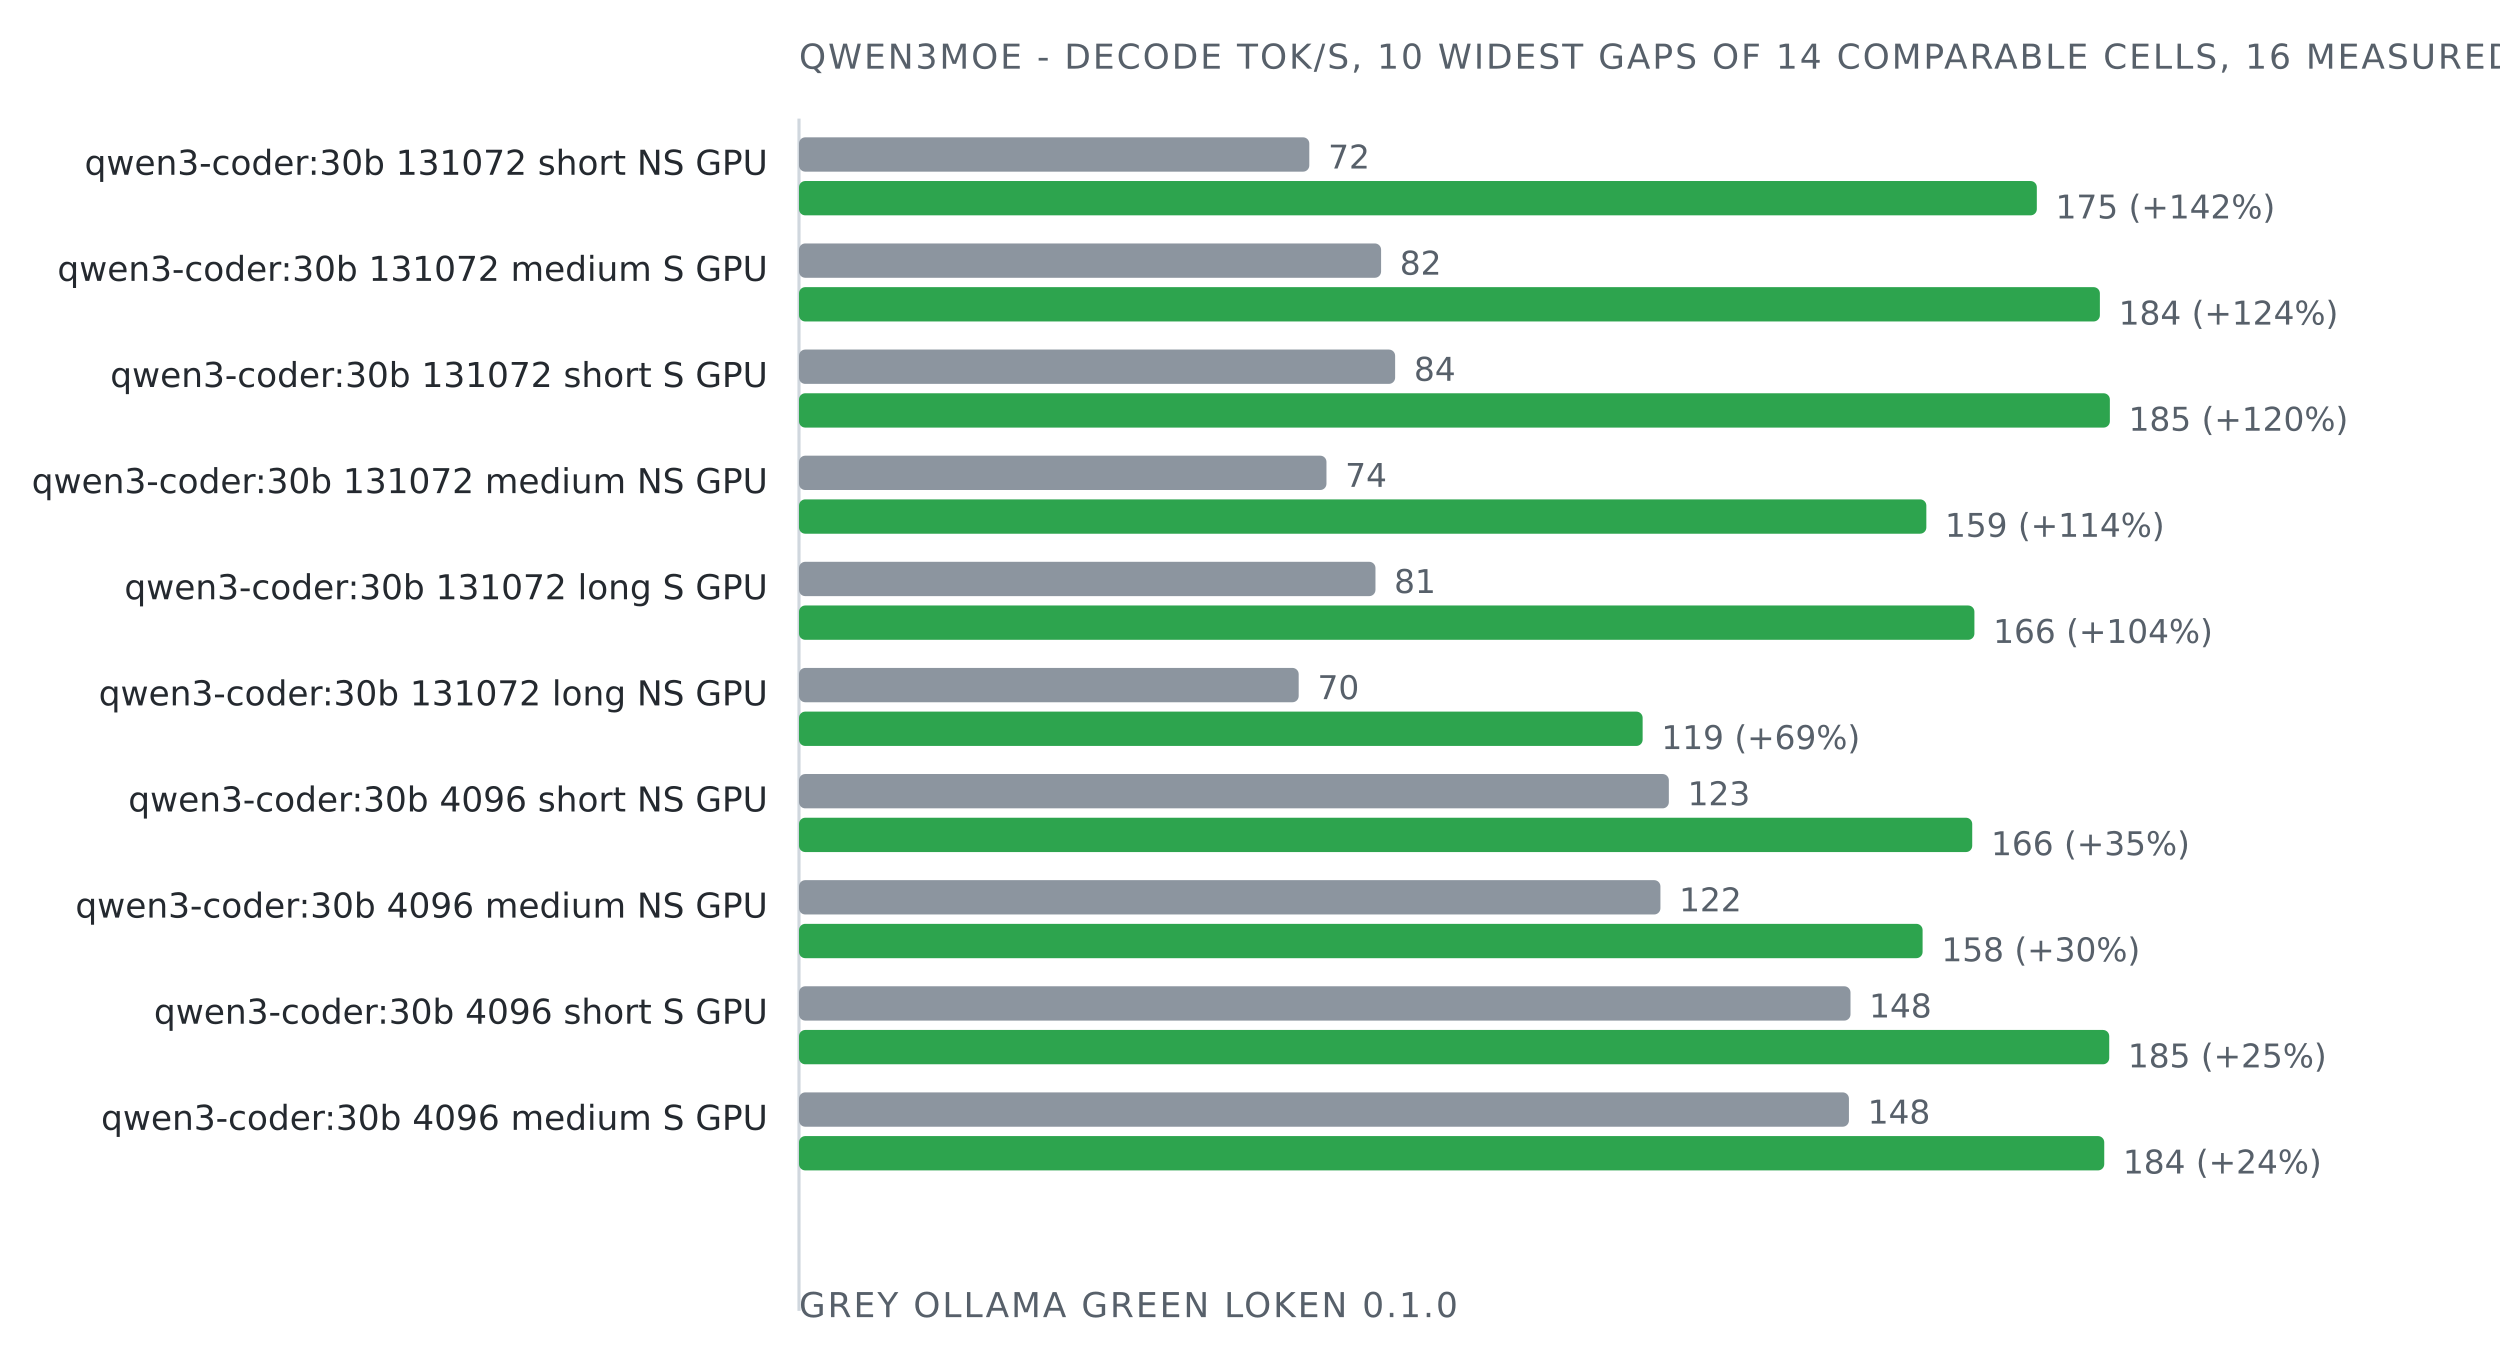
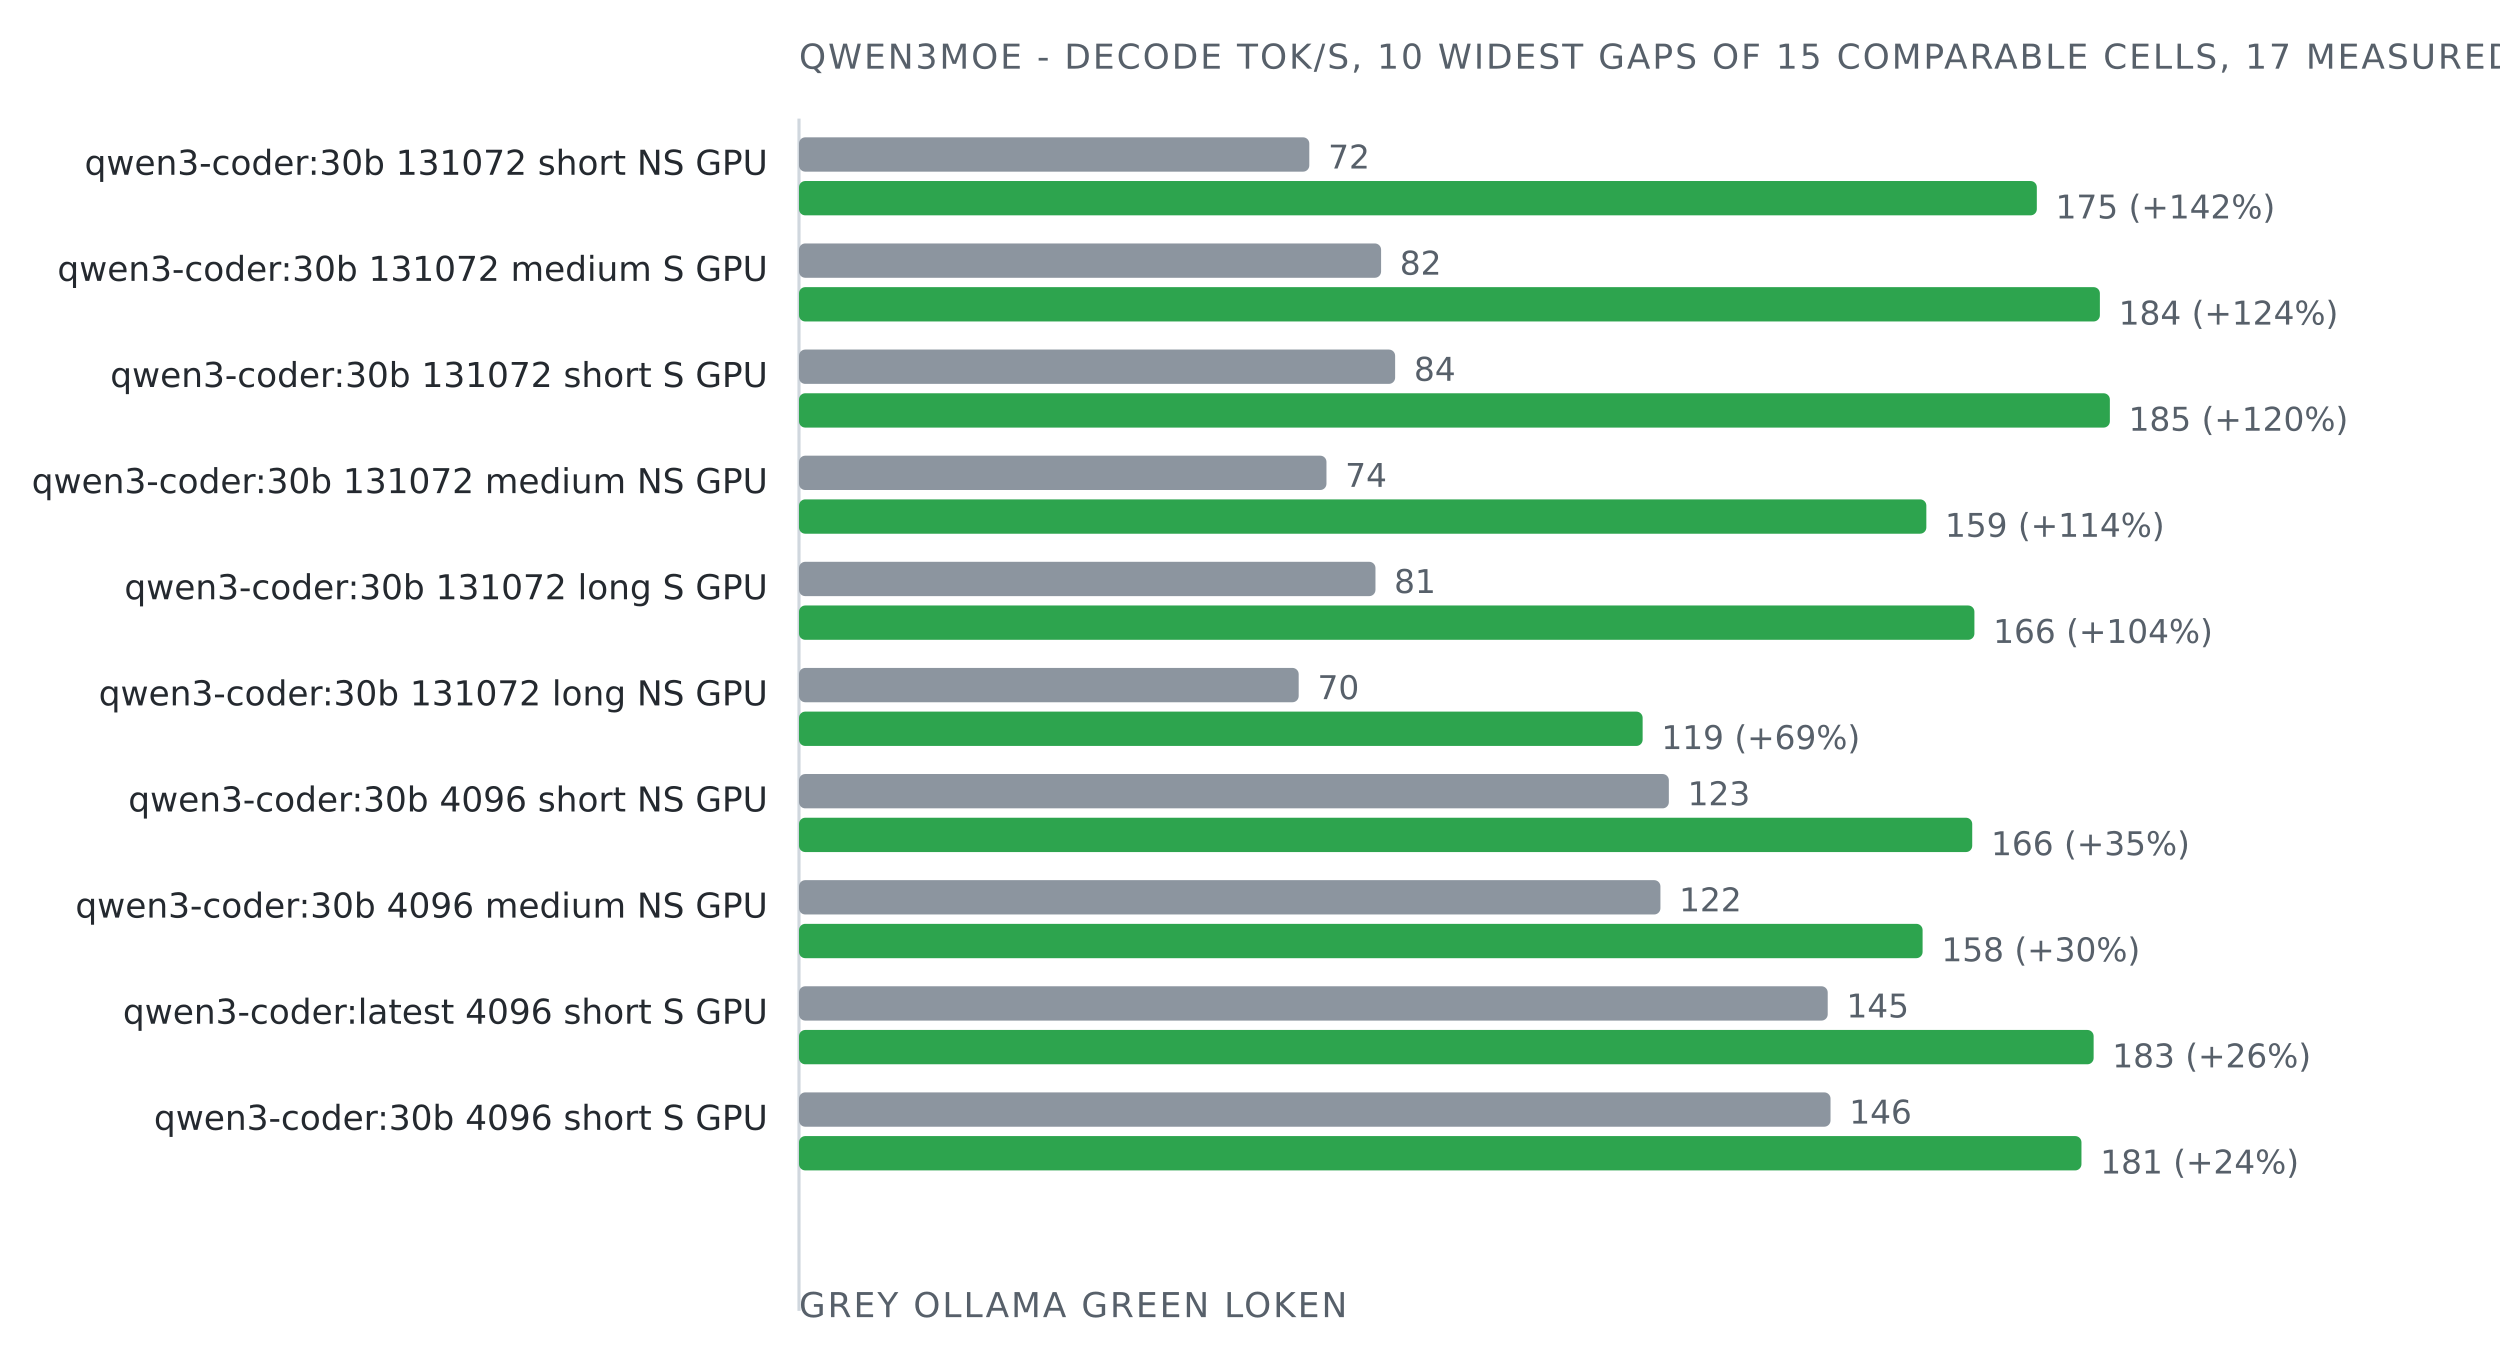
<svg xmlns="http://www.w3.org/2000/svg" width="801" height="436" viewBox="0 0 801 436" font-family="DejaVu Sans, Liberation Sans, Helvetica, Arial, sans-serif">
  <style>.t{fill:#57606a;font-size:10.5px}.m{fill:#24292f;font-size:11px}.h{fill:#57606a;font-size:11px;letter-spacing:.06em}.o{fill:#8c959f}.l{fill:#2da44e}.ax{stroke:#d0d7de;stroke-width:1}@media (prefers-color-scheme:dark){.t,.h{fill:#8b949e}.m{fill:#e6edf3}.o{fill:#6e7681}.l{fill:#3fb950}.ax{stroke:#30363d}}</style>
-   <text class="h" x="256" y="22">QWEN3MOE - DECODE TOK/S, 10 WIDEST GAPS OF 14 COMPARABLE CELLS, 16 MEASURED</text>
+   <text class="h" x="256" y="22">QWEN3MOE - DECODE TOK/S, 10 WIDEST GAPS OF 15 COMPARABLE CELLS, 17 MEASURED</text>
  <line class="ax" x1="256" y1="38" x2="256" y2="420" />
  <text class="m" x="246" y="56" text-anchor="end">qwen3-coder:30b 131072 short NS GPU</text>
  <rect class="o" x="256" y="44" width="163.5" height="11" rx="2" />
  <rect class="l" x="256" y="58" width="396.6" height="11" rx="2" />
  <text class="t" x="425.548" y="54">72</text>
  <text class="t" x="658.604" y="70">175  (+142%)</text>
  <text class="m" x="246" y="90" text-anchor="end">qwen3-coder:30b 131072 medium S GPU</text>
  <rect class="o" x="256" y="78" width="186.5" height="11" rx="2" />
  <rect class="l" x="256" y="92" width="416.8" height="11" rx="2" />
  <text class="t" x="448.49" y="88">82</text>
  <text class="t" x="678.82" y="104">184  (+124%)</text>
  <text class="m" x="246" y="124" text-anchor="end">qwen3-coder:30b 131072 short S GPU</text>
  <rect class="o" x="256" y="112" width="191.0" height="11" rx="2" />
  <rect class="l" x="256" y="126" width="420.0" height="11" rx="2" />
  <text class="t" x="453.033" y="122">84</text>
  <text class="t" x="682.0" y="138">185  (+120%)</text>
  <text class="m" x="246" y="158" text-anchor="end">qwen3-coder:30b 131072 medium NS GPU</text>
  <rect class="o" x="256" y="146" width="169.0" height="11" rx="2" />
  <rect class="l" x="256" y="160" width="361.2" height="11" rx="2" />
  <text class="t" x="430.999" y="156">74</text>
  <text class="t" x="623.168" y="172">159  (+114%)</text>
  <text class="m" x="246" y="192" text-anchor="end">qwen3-coder:30b 131072 long S GPU</text>
  <rect class="o" x="256" y="180" width="184.7" height="11" rx="2" />
  <rect class="l" x="256" y="194" width="376.6" height="11" rx="2" />
  <text class="t" x="446.673" y="190">81</text>
  <text class="t" x="638.614" y="206">166  (+104%)</text>
  <text class="m" x="246" y="226" text-anchor="end">qwen3-coder:30b 131072 long NS GPU</text>
  <rect class="o" x="256" y="214" width="160.1" height="11" rx="2" />
  <rect class="l" x="256" y="228" width="270.3" height="11" rx="2" />
  <text class="t" x="422.141" y="224">70</text>
  <text class="t" x="532.308" y="240">119  (+69%)</text>
  <text class="m" x="246" y="260" text-anchor="end">qwen3-coder:30b 4096 short NS GPU</text>
  <rect class="o" x="256" y="248" width="278.7" height="11" rx="2" />
  <rect class="l" x="256" y="262" width="375.9" height="11" rx="2" />
  <text class="t" x="540.713" y="258">123</text>
  <text class="t" x="637.933" y="274">166  (+35%)</text>
  <text class="m" x="246" y="294" text-anchor="end">qwen3-coder:30b 4096 medium NS GPU</text>
  <rect class="o" x="256" y="282" width="276.0" height="11" rx="2" />
  <rect class="l" x="256" y="296" width="360.0" height="11" rx="2" />
  <text class="t" x="537.987" y="292">122</text>
  <text class="t" x="622.032" y="308">158  (+30%)</text>
-   <text class="m" x="246" y="328" text-anchor="end">qwen3-coder:30b 4096 short S GPU</text>
-   <rect class="o" x="256" y="316" width="336.9" height="11" rx="2" />
-   <rect class="l" x="256" y="330" width="419.8" height="11" rx="2" />
-   <text class="t" x="598.863" y="326">148</text>
-   <text class="t" x="681.773" y="342">185  (+25%)</text>
-   <text class="m" x="246" y="362" text-anchor="end">qwen3-coder:30b 4096 medium S GPU</text>
-   <rect class="o" x="256" y="350" width="336.4" height="11" rx="2" />
-   <rect class="l" x="256" y="364" width="418.2" height="11" rx="2" />
-   <text class="t" x="598.409" y="360">148</text>
-   <text class="t" x="680.183" y="376">184  (+24%)</text>
-   <text class="h" x="256" y="422">GREY OLLAMA   GREEN LOKEN 0.1.0</text>
+   <text class="m" x="246" y="328" text-anchor="end">qwen3-coder:latest 4096 short S GPU</text>
+   <rect class="o" x="256" y="316" width="329.6" height="11" rx="2" />
+   <rect class="l" x="256" y="330" width="414.8" height="11" rx="2" />
+   <text class="t" x="591.594" y="326">145</text>
+   <text class="t" x="676.776" y="342">183  (+26%)</text>
+   <text class="m" x="246" y="362" text-anchor="end">qwen3-coder:30b 4096 short S GPU</text>
+   <rect class="o" x="256" y="350" width="330.5" height="11" rx="2" />
+   <rect class="l" x="256" y="364" width="410.9" height="11" rx="2" />
+   <text class="t" x="592.503" y="360">146</text>
+   <text class="t" x="672.914" y="376">181  (+24%)</text>
+   <text class="h" x="256" y="422">GREY OLLAMA   GREEN LOKEN</text>
</svg>
